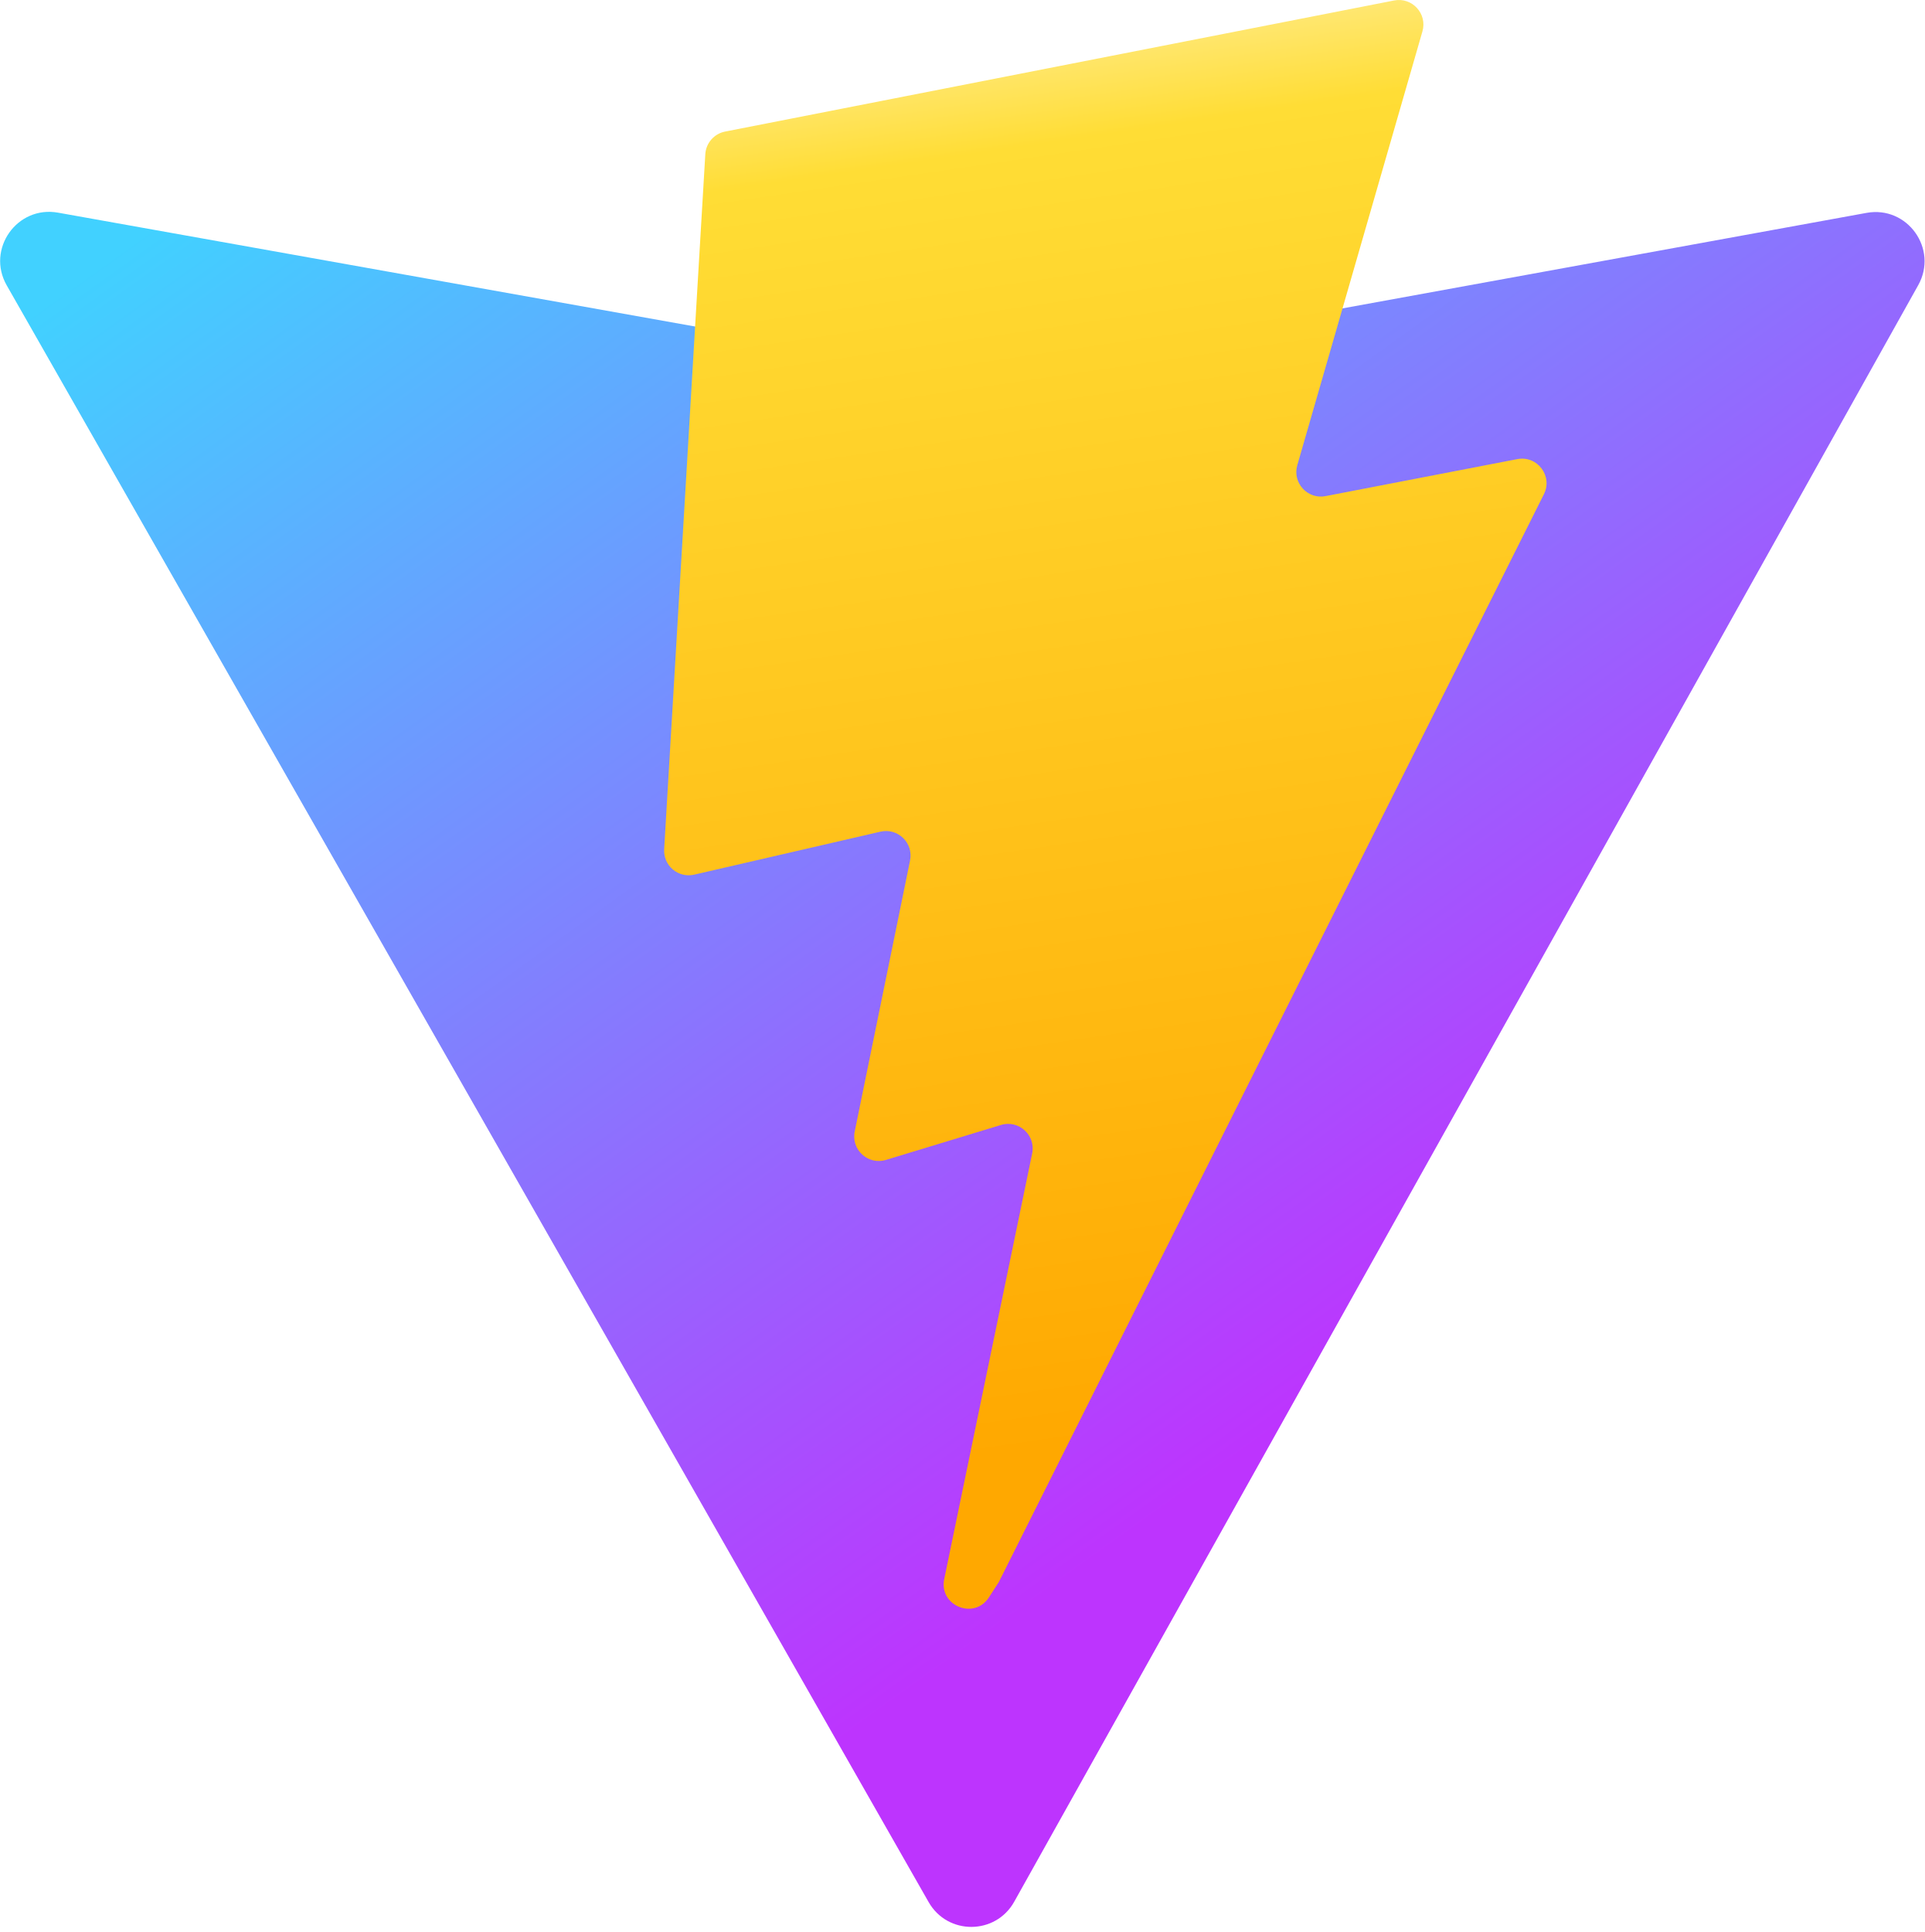
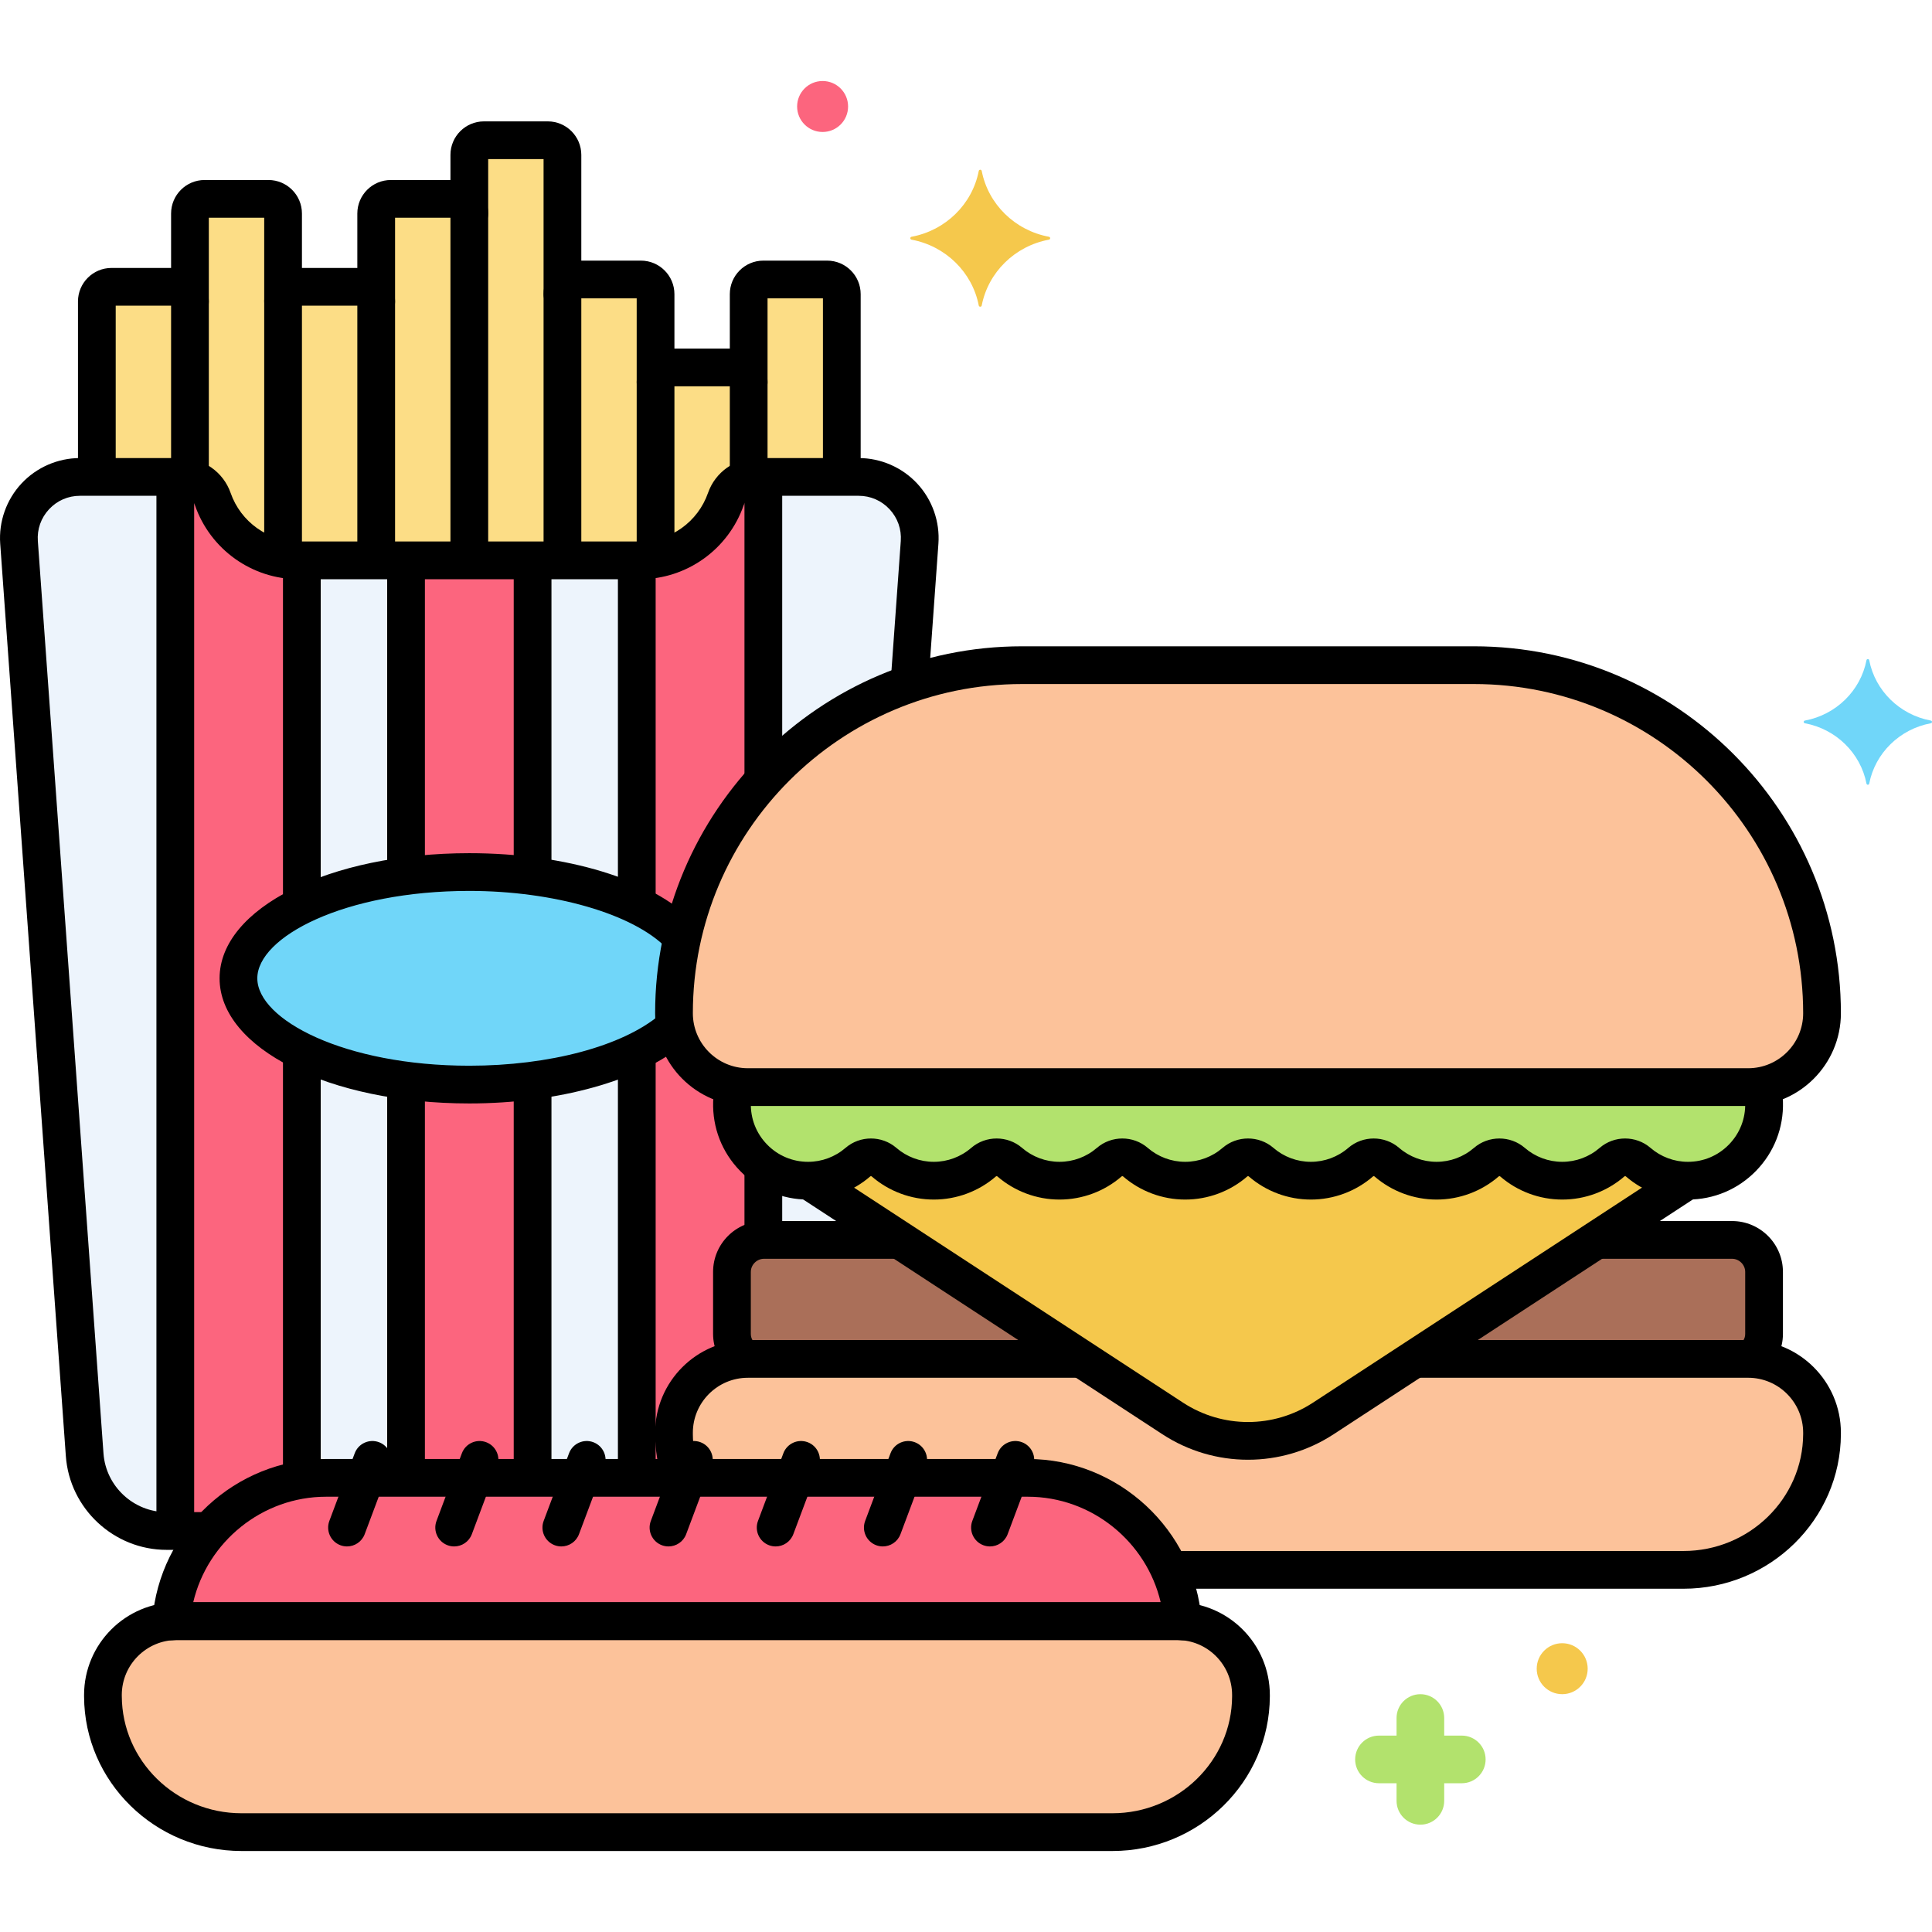
- <svg xmlns="http://www.w3.org/2000/svg" aria-hidden="true" role="img" class="iconify iconify--logos" width="31.88" height="32" preserveAspectRatio="xMidYMid meet" viewBox="0 0 256 257">
-   <defs>
-     <linearGradient id="IconifyId1813088fe1fbc01fb466" x1="-.828%" x2="57.636%" y1="7.652%" y2="78.411%">
-       <stop offset="0%" stop-color="#41D1FF" />
-       <stop offset="100%" stop-color="#BD34FE" />
-     </linearGradient>
-     <linearGradient id="IconifyId1813088fe1fbc01fb467" x1="43.376%" x2="50.316%" y1="2.242%" y2="89.03%">
-       <stop offset="0%" stop-color="#FFEA83" />
-       <stop offset="8.333%" stop-color="#FFDD35" />
-       <stop offset="100%" stop-color="#FFA800" />
-     </linearGradient>
-   </defs>
-   <path fill="url(#IconifyId1813088fe1fbc01fb466)" d="M255.153 37.938L134.897 252.976c-2.483 4.44-8.862 4.466-11.382.048L.875 37.958c-2.746-4.814 1.371-10.646 6.827-9.67l120.385 21.517a6.537 6.537 0 0 0 2.322-.004l117.867-21.483c5.438-.991 9.574 4.796 6.877 9.62Z" />
-   <path fill="url(#IconifyId1813088fe1fbc01fb467)" d="M185.432.063L96.44 17.501a3.268 3.268 0 0 0-2.634 3.014l-5.474 92.456a3.268 3.268 0 0 0 3.997 3.378l24.777-5.718c2.318-.535 4.413 1.507 3.936 3.838l-7.361 36.047c-.495 2.426 1.782 4.5 4.151 3.78l15.304-4.649c2.372-.72 4.652 1.36 4.15 3.788l-11.698 56.621c-.732 3.542 3.979 5.473 5.943 2.437l1.313-2.028l72.516-144.72c1.215-2.423-.88-5.186-3.54-4.672l-25.505 4.922c-2.396.462-4.435-1.77-3.759-4.114l16.646-57.705c.677-2.35-1.37-4.583-3.769-4.113Z" />
+ <svg xmlns="http://www.w3.org/2000/svg" version="1.1" x="0px" y="0px" viewBox="0 0 256 256" style="enable-background:new 0 0 256 256;" xml:space="preserve">
+   <style type="text/css">
+ 	.st0{fill:#F98FA6;}
+ 	.st1{fill:#FC657E;}
+ 	.st2{fill:#DAE6F1;}
+ 	.st3{fill:#5290DB;}
+ 	.st4{fill:#FCDD86;}
+ 	.st5{fill:#F5C84C;}
+ 	.st6{fill:#87D147;}
+ 	.st7{fill:#70D6F9;}
+ 	.st8{fill:#EDF4FC;}
+ 	.st9{fill:#9BE5F9;}
+ 	.st10{fill:#B2E26D;}
+ 	.st11{fill:#F9C1A8;}
+ 	.st12{fill:#414344;}
+ 	.st13{fill:#E1FBFF;}
+ 	.st14{fill:#FFE3EC;}
+ 	.st15{fill:#FCBECF;}
+ 	.st16{fill:#EF4460;}
+ 	.st17{fill:#80C2F9;}
+ 	.st18{fill:#3A70BF;}
+ 	.st19{fill:#FCA265;}
+ 	.st20{fill:#5B5D60;}
+ 	.st21{fill:#818182;}
+ 	.st22{fill:#C7D7E5;}
+ 	.st23{fill:#F9D0B4;}
+ 	.st24{fill:#AA6F59;}
+ 	.st25{fill:#D1856D;}
+ 	.st26{fill:#FCC29A;}
+ 	.st27{fill:#29589F;}
+ 	.st28{fill:#F7B386;}
+ 	.st29{fill:#FC8C48;}
+ 	.st30{fill:#FFF0CC;}
+ 	.st31{fill:#57AF12;}
+ 	.st32{fill:#3CAADC;}
+ 	.st33{fill:#EDB311;}
+ 	.st34{fill:#231F20;}
+ </style>
+   <g id="Layer_1">
+ </g>
+   <g id="Layer_2">
+ </g>
+   <g id="Layer_3">
+ </g>
+   <g id="Layer_4">
+ </g>
+   <g id="Layer_5">
+ </g>
+   <g id="Layer_6">
+ </g>
+   <g id="Layer_7">
+ </g>
+   <g id="Layer_8">
+ </g>
+   <g id="Layer_9">
+ </g>
+   <g id="Layer_10">
+ </g>
+   <g id="Layer_11">
+ </g>
+   <g id="Layer_12">
+ </g>
+   <g id="Layer_13">
+ </g>
+   <g id="Layer_14">
+ </g>
+   <g id="Layer_15">
+ </g>
+   <g id="Layer_16">
+ </g>
+   <g id="Layer_17">
+ </g>
+   <g id="Layer_18">
+ </g>
+   <g id="Layer_19">
+ </g>
+   <g id="Layer_20">
+ </g>
+   <g id="Layer_21">
+ </g>
+   <g id="Layer_22">
+ </g>
+   <g id="Layer_23">
+ </g>
+   <g id="Layer_24">
+ </g>
+   <g id="Layer_25">
+     <g>
+       <g>
+         <g>
+           <path class="st24" d="M119.194,164.295h-17.969c-2.331,0-4.239,1.907-4.239,4.238v8.217c0,1.356,0.657,2.555,1.656,3.333      c0.15-0.007,0.298-0.023,0.451-0.023h44.224L119.194,164.295z" />
+         </g>
+       </g>
+       <g>
+         <g>
+           <path class="st24" d="M229.51,164.295h-17.969l-24.122,15.765h44.224c0.152,0,0.3,0.016,0.451,0.023      c0.999-0.777,1.656-1.976,1.656-3.333v-8.217C233.749,166.202,231.841,164.295,229.51,164.295z" />
+         </g>
+       </g>
+       <g>
+         <g>
+           <path class="st26" d="M195.306,88.138h-59.877c-25.473,0-46.122,20.65-46.122,46.122v0c0,5.404,4.381,9.786,9.786,9.786h132.55      c5.404,0,9.786-4.381,9.786-9.786v0C241.428,108.788,220.778,88.138,195.306,88.138z" />
+         </g>
+       </g>
+       <g>
+         <g>
+           <path class="st10" d="M233.421,143.876c-0.578,0.106-1.171,0.169-1.779,0.169H99.092c-0.608,0-1.202-0.063-1.779-0.169      c-0.185,0.708-0.302,1.442-0.323,2.197c-0.158,5.702,4.418,10.375,10.085,10.375c2.52,0,4.823-0.925,6.591-2.453      c0.992-0.858,2.48-0.858,3.473,0c1.768,1.528,4.071,2.454,6.591,2.454c2.52,0,4.823-0.925,6.591-2.453      c0.992-0.858,2.48-0.858,3.472,0c1.768,1.528,4.071,2.453,6.591,2.453s4.824-0.925,6.591-2.453c0.992-0.858,2.48-0.858,3.472,0      c1.768,1.528,4.071,2.453,6.591,2.453s4.823-0.925,6.591-2.453c0.992-0.858,2.48-0.858,3.473,0      c1.768,1.528,4.071,2.453,6.591,2.453c2.52,0,4.823-0.925,6.591-2.453c0.992-0.858,2.48-0.858,3.473,0      c1.768,1.528,4.071,2.453,6.591,2.453c2.52,0,4.823-0.925,6.591-2.453c0.992-0.858,2.48-0.858,3.472,0      c1.768,1.528,4.071,2.453,6.591,2.453s4.823-0.925,6.591-2.453c0.992-0.858,2.48-0.858,3.473,0      c1.768,1.528,4.071,2.453,6.591,2.453c5.667,0,10.243-4.672,10.085-10.375C233.724,145.318,233.607,144.585,233.421,143.876z" />
+         </g>
+       </g>
+       <g>
+         <g>
+           <path class="st5" d="M217.068,153.995c-0.992-0.858-2.48-0.858-3.473,0c-1.768,1.528-4.071,2.453-6.591,2.453      s-4.824-0.925-6.591-2.453c-0.992-0.858-2.48-0.858-3.472,0c-1.768,1.528-4.071,2.453-6.591,2.453      c-2.521,0-4.824-0.925-6.591-2.453c-0.992-0.858-2.48-0.858-3.473,0c-1.768,1.528-4.071,2.453-6.591,2.453      c-2.52,0-4.824-0.925-6.591-2.453c-0.992-0.858-2.48-0.858-3.473,0c-1.768,1.528-4.071,2.453-6.591,2.453      s-4.824-0.925-6.591-2.453c-0.992-0.858-2.48-0.858-3.472,0c-1.768,1.528-4.071,2.453-6.591,2.453s-4.824-0.925-6.591-2.453      c-0.992-0.858-2.48-0.858-3.472,0c-1.768,1.528-4.071,2.453-6.591,2.453c-2.52,0-4.824-0.925-6.591-2.454      c-0.992-0.858-2.48-0.858-3.473,0c-1.743,1.507-4.007,2.423-6.486,2.449l48.215,31.511c6.059,3.96,13.887,3.96,19.945,0      l48.214-31.511C221.076,156.418,218.811,155.502,217.068,153.995z" />
+         </g>
+       </g>
+       <g>
+         <g>
+           <path class="st26" d="M155.974,214.812H23.424c-5.404,0-9.785,4.381-9.785,9.786v0c0,0.065,0,0.129,0,0.193      c0.041,9.989,8.364,17.975,18.353,17.975h115.415c9.989,0,18.312-7.986,18.353-17.975c0-0.064,0-0.129,0-0.193v0      C165.76,219.193,161.379,214.812,155.974,214.812z" />
+         </g>
+       </g>
+       <g>
+         <g>
+           <path class="st1" d="M136.193,195.823H43.206c-10.798,0-19.706,8.426-20.518,19.025c0.244-0.018,0.488-0.037,0.737-0.037h132.55      c0.249,0,0.493,0.019,0.737,0.037C155.899,204.25,146.991,195.823,136.193,195.823z" />
+         </g>
+       </g>
+       <g>
+         <g>
+           <path class="st26" d="M231.642,180.06h-44.224l-12.079,7.894c-6.059,3.96-13.887,3.96-19.945,0l-12.078-7.894H99.092      c-5.405,0-9.786,4.381-9.786,9.786v0c0,0.064,0,0.129,0,0.193c0.008,2.03,0.374,3.97,1.01,5.784h45.875      c8.333,0,15.523,5.028,18.752,12.191h68.129c9.989,0,18.312-7.986,18.353-17.975c0-0.064,0-0.129,0-0.193v0      C241.428,184.442,237.047,180.06,231.642,180.06z" />
+         </g>
+       </g>
+       <g>
+         <g>
+           <path class="st8" d="M113.777,63.195h-13.411c-1.876,0-3.571,1.167-4.189,2.939c-1.642,4.71-6.131,8.114-11.382,8.114H39.578      c-5.252,0-9.741-3.404-11.382-8.114c-0.618-1.772-2.313-2.939-4.189-2.939h-13.41c-4.7,0-8.412,3.989-8.075,8.677l8.697,120.888      c0.41,5.695,5.149,10.106,10.859,10.106h5.677c3.777-4.307,9.305-7.042,15.451-7.042h47.112      c-0.637-1.814-1.002-3.754-1.01-5.784c0-0.064,0-0.129,0-0.193v0c0-5.252,4.141-9.526,9.335-9.763      c-0.999-0.777-1.656-1.976-1.656-3.333c0-0.152,0-8.766,0-8.217c0-2.331,1.907-4.238,4.239-4.238h13.978l0.179-2.491      l-8.202-5.36c-0.035,0-0.07,0.005-0.105,0.005c-5.667,0-10.242-4.672-10.085-10.375c0.021-0.755,0.138-1.488,0.323-2.197      c-4.554-0.838-8.006-4.82-8.006-9.616v0c0-20.247,13.052-37.434,31.196-43.639l1.349-18.749      C122.189,67.184,118.477,63.195,113.777,63.195z" />
+         </g>
+       </g>
+       <g>
+         <g>
+           <path class="st4" d="M109.603,37.034h-8.461c-1.071,0-1.939,0.868-1.939,1.939v24.386c0.375-0.101,0.763-0.164,1.163-0.164      h11.175V38.973C111.542,37.902,110.674,37.034,109.603,37.034z" />
+         </g>
+       </g>
+       <g>
+         <g>
+           <path class="st4" d="M97.264,48.687h-8.461c-1.071,0-1.939,0.868-1.939,1.939v23.438c4.336-0.759,7.892-3.853,9.313-7.93      c0.486-1.394,1.642-2.403,3.025-2.775V50.626C99.203,49.555,98.335,48.687,97.264,48.687z" />
+         </g>
+       </g>
+       <g>
+         <g>
+           <path class="st4" d="M84.925,37.034h-8.461c-1.071,0-1.939,0.868-1.939,1.939v35.275h10.27c0.706,0,1.396-0.066,2.069-0.184      V38.973C86.864,37.902,85.996,37.034,84.925,37.034z" />
+         </g>
+       </g>
+       <g>
+         <g>
+           <path class="st4" d="M72.586,18.583h-8.461c-1.071,0-1.939,0.868-1.939,1.939v53.726h12.339V20.522      C74.525,19.451,73.657,18.583,72.586,18.583z" />
+         </g>
+       </g>
+       <g>
+         <g>
+           <path class="st4" d="M60.248,26.352h-8.461c-1.071,0-1.939,0.868-1.939,1.939v45.958h12.339V28.291      C62.187,27.22,61.319,26.352,60.248,26.352z" />
+         </g>
+       </g>
+       <g>
+         <g>
+           <path class="st4" d="M47.909,38.005h-8.461c-1.071,0-1.939,0.868-1.939,1.939v34.12c0.673,0.118,1.363,0.184,2.069,0.184h10.27      V39.944C49.848,38.873,48.98,38.005,47.909,38.005z" />
+         </g>
+       </g>
+       <g>
+         <g>
+           <path class="st4" d="M35.57,26.352h-8.461c-1.071,0-1.939,0.868-1.939,1.939v35.068c1.383,0.372,2.539,1.381,3.026,2.775      c1.421,4.077,4.977,7.171,9.313,7.93V28.291C37.509,27.22,36.641,26.352,35.57,26.352z" />
+         </g>
+       </g>
+       <g>
+         <g>
+           <path class="st4" d="M23.231,38.005h-8.461c-1.071,0-1.939,0.868-1.939,1.939v23.251h11.175c0.4,0,0.789,0.063,1.163,0.164      V39.944C25.17,38.873,24.302,38.005,23.231,38.005z" />
+         </g>
+       </g>
+       <g>
+         <g>
+           <path class="st1" d="M98.164,63.785c-0.905,0.511-1.629,1.324-1.986,2.349c-2.969,8.519-11.7,8.094-11.801,8.114v45.697      c2.537,1.231,4.593,2.674,6.038,4.263c1.753-7.877,5.517-14.992,10.731-20.782V63.195      C100.684,63.27,99.637,62.953,98.164,63.785z" />
+         </g>
+       </g>
+       <g>
+         <g>
+           <path class="st1" d="M101.146,164.303v-9.791c-2.589-1.886-4.252-4.968-4.156-8.438c0.021-0.755,0.138-1.488,0.323-2.197      c-3.989-0.734-7.133-3.881-7.851-7.875c-1.347,1.218-3.062,2.334-5.085,3.316v56.505h5.941c-0.637-1.814-1.002-3.754-1.01-5.784      c0-0.064,0-0.129,0-0.193v0c0-5.252,4.141-9.526,9.335-9.763c-0.999-0.777-1.656-1.976-1.656-3.333c0-0.152,0-8.766,0-8.217      C96.986,166.258,98.824,164.347,101.146,164.303z" />
+         </g>
+       </g>
+       <g>
+         <g>
+           <path class="st1" d="M53.802,74.248v41.842c5.354-0.701,11.131-0.739,16.77,0V74.248H53.802z" />
+         </g>
+       </g>
+       <g>
+         <g>
+           <path class="st1" d="M62.187,143.713c-2.909,0-5.719-0.191-8.385-0.54v52.651h16.77v-52.651      C67.906,143.522,65.095,143.713,62.187,143.713z" />
+         </g>
+       </g>
+       <g>
+         <g>
+           <path class="st1" d="M39.996,119.945V74.248c-0.1-0.033-8.795,0.51-11.801-8.114c-1.18-3.384-4.869-2.909-4.969-2.939v139.671      h4.528c3.106-3.542,7.397-6.017,12.242-6.786v-56.762c-5.202-2.524-8.4-5.932-8.4-9.686S34.794,122.469,39.996,119.945z" />
+         </g>
+       </g>
+       <g>
+         <g>
+           <path class="st7" d="M89.307,134.26c0-3.456,0.389-6.82,1.11-10.058c-4.618-5.081-15.517-8.651-28.23-8.651      c-16.894,0-30.59,6.304-30.59,14.081s13.696,14.081,30.59,14.081c11.91,0,22.223-3.135,27.276-7.709      C89.36,135.438,89.307,134.856,89.307,134.26L89.307,134.26z" />
+         </g>
+       </g>
+       <g>
+         <g>
+           <g>
+             <path d="M195.306,85.638h-59.877c-26.811,0-48.622,21.812-48.622,48.622c0,6.774,5.511,12.286,12.285,12.286h132.551       c6.774,0,12.285-5.511,12.285-12.286C243.928,107.45,222.116,85.638,195.306,85.638z M231.643,141.546H99.092       c-4.017,0-7.285-3.269-7.285-7.286c0-24.053,19.568-43.622,43.622-43.622h59.877c24.054,0,43.622,19.569,43.622,43.622       C238.928,138.277,235.659,141.546,231.643,141.546z" />
+           </g>
+         </g>
+       </g>
+       <g>
+         <g>
+           <path d="M236.016,144.006c-0.271-1.354-1.59-2.235-2.941-1.963c-1.354,0.27-2.232,1.586-1.963,2.94      c0.079,0.393,0.123,0.782,0.134,1.159c0.058,2.07-0.704,4.026-2.145,5.507c-1.442,1.482-3.374,2.298-5.441,2.298      c-1.82,0-3.58-0.655-4.956-1.845c-1.922-1.662-4.82-1.662-6.742,0c-1.376,1.189-3.136,1.845-4.956,1.845      s-3.581-0.655-4.957-1.845c-1.92-1.661-4.82-1.661-6.742,0c-1.376,1.189-3.136,1.845-4.956,1.845s-3.58-0.655-4.957-1.846      c-1.922-1.66-4.821-1.659-6.741,0.001c-1.376,1.189-3.137,1.845-4.957,1.845s-3.58-0.655-4.956-1.845      c-1.922-1.662-4.82-1.662-6.742,0c-1.376,1.189-3.136,1.845-4.956,1.845s-3.581-0.655-4.957-1.845      c-1.922-1.662-4.82-1.662-6.742,0c-1.376,1.189-3.136,1.845-4.956,1.845s-3.58-0.655-4.956-1.845      c-1.922-1.662-4.82-1.662-6.742,0c-1.376,1.189-3.137,1.845-4.957,1.845s-3.58-0.655-4.956-1.845      c-1.922-1.662-4.82-1.662-6.742,0c-1.376,1.189-3.136,1.845-4.956,1.845c-2.067,0-3.999-0.816-5.441-2.298      c-1.44-1.481-2.202-3.437-2.145-5.51c0.01-0.38,0.057-0.778,0.139-1.182c0.274-1.354-0.601-2.673-1.954-2.947      c-1.346-0.277-2.672,0.6-2.946,1.954c-0.139,0.687-0.219,1.374-0.236,2.04c-0.095,3.432,1.169,6.675,3.559,9.132      c2.392,2.458,5.597,3.812,9.025,3.812c3.021,0,5.942-1.087,8.226-3.063c0.055-0.046,0.148-0.046,0.203,0      c2.283,1.975,5.205,3.063,8.226,3.063c3.021,0,5.943-1.087,8.227-3.063c0.055-0.046,0.148-0.046,0.203,0      c2.283,1.975,5.205,3.063,8.226,3.063s5.942-1.087,8.226-3.063c0.055-0.046,0.148-0.046,0.203,0      c2.283,1.975,5.205,3.063,8.227,3.063c3.021,0,5.942-1.087,8.226-3.063c0.055-0.046,0.148-0.046,0.203,0      c2.283,1.975,5.205,3.063,8.226,3.063c3.021,0,5.943-1.087,8.227-3.063c0.055-0.047,0.148-0.046,0.203,0      c2.283,1.975,5.205,3.063,8.226,3.063s5.942-1.087,8.225-3.062c0.055-0.048,0.149-0.047,0.204-0.001      c2.283,1.975,5.205,3.063,8.227,3.063c3.021,0,5.942-1.087,8.226-3.063c0.055-0.046,0.15-0.046,0.203,0      c2.283,1.975,5.205,3.063,8.226,3.063c3.429,0,6.634-1.354,9.025-3.812c2.39-2.458,3.653-5.701,3.559-9.131      C236.226,145.348,236.148,144.675,236.016,144.006z" />
+         </g>
+       </g>
+       <g>
+         <g>
+           <path d="M225.273,155.32c-0.756-1.157-2.305-1.479-3.461-0.725l-47.84,31.267c-5.228,3.417-11.982,3.417-17.21,0l-47.826-31.258      c-1.157-0.755-2.705-0.432-3.461,0.725c-0.755,1.156-0.431,2.705,0.725,3.46l47.827,31.258c3.444,2.251,7.392,3.376,11.34,3.376      s7.896-1.125,11.341-3.376l47.841-31.267C225.704,158.025,226.028,156.476,225.273,155.32z" />
+         </g>
+       </g>
+       <g>
+         <g>
+           <path d="M118.833,161.795h-17.608c-3.716,0-6.738,3.023-6.738,6.738v8.218c0,1.865,0.8,3.668,2.195,4.946      c0.479,0.44,1.085,0.657,1.688,0.657c0.677,0,1.352-0.273,1.845-0.811c0.933-1.018,0.863-2.6-0.155-3.532      c-0.214-0.196-0.572-0.62-0.572-1.259v-8.218c0-0.942,0.796-1.738,1.738-1.738h17.608c1.381,0,2.5-1.119,2.5-2.5      S120.214,161.795,118.833,161.795z" />
+         </g>
+       </g>
+       <g>
+         <g>
+           <path d="M229.51,161.795h-17.663c-1.381,0-2.5,1.119-2.5,2.5s1.119,2.5,2.5,2.5h17.663c0.942,0,1.738,0.796,1.738,1.738v8.218      c0,0.673-0.392,1.107-0.625,1.306c-1.051,0.896-1.178,2.474-0.282,3.524c0.495,0.581,1.197,0.879,1.904,0.879      c0.573,0,1.149-0.196,1.62-0.597c1.515-1.29,2.383-3.154,2.383-5.113v-8.218C236.248,164.818,233.226,161.795,229.51,161.795z" />
+         </g>
+       </g>
+       <g>
+         <g>
+           <g>
+             <path d="M155.975,212.312H23.425c-6.774,0-12.286,5.511-12.286,12.286l0.001,0.204c0.046,11.284,9.4,20.465,20.853,20.465       h115.415c11.452,0,20.807-9.181,20.853-20.475v-0.193C168.26,217.823,162.749,212.312,155.975,212.312z M163.26,224.78       c-0.035,8.539-7.146,15.485-15.853,15.485H31.992c-8.706,0-15.817-6.947-15.853-15.513l-0.001-0.155       c0-4.017,3.269-7.286,7.286-7.286h132.55c4.017,0,7.285,3.269,7.285,7.286V224.78z" />
+           </g>
+         </g>
+       </g>
+       <g>
+         <g>
+           <g>
+             <path d="M136.193,193.323H43.206c-11.986,0-22.094,9.371-23.012,21.334c-0.056,0.726,0.227,1.439,0.741,1.955       c0.514,0.515,1.242,0.776,1.972,0.727c0.172-0.013,0.343-0.028,0.518-0.028h132.55c0.175,0,0.346,0.015,0.553,0.03       c0.062,0.004,0.123,0.007,0.185,0.007c0.662,0,1.3-0.263,1.771-0.735c0.514-0.516,0.778-1.23,0.722-1.957       C158.286,202.694,148.179,193.323,136.193,193.323z M25.602,212.312c1.885-8.032,9.148-13.988,17.604-13.988h92.987       c8.456,0,15.719,5.957,17.604,13.988H25.602z" />
+           </g>
+         </g>
+       </g>
+       <g>
+         <g>
+           <path d="M135.418,191.101c-1.29-0.483-2.734,0.17-3.219,1.463l-3.363,8.968c-0.484,1.293,0.17,2.734,1.463,3.219      c0.289,0.108,0.586,0.16,0.878,0.16c1.012,0,1.965-0.619,2.341-1.623l3.363-8.968      C137.365,193.026,136.711,191.585,135.418,191.101z" />
+         </g>
+       </g>
+       <g>
+         <g>
+           <path d="M121.218,191.101c-1.291-0.483-2.734,0.169-3.219,1.463l-3.362,8.968c-0.484,1.292,0.17,2.733,1.463,3.218      c0.289,0.108,0.586,0.16,0.878,0.16c1.012,0,1.965-0.619,2.341-1.623l3.362-8.968      C123.165,193.026,122.511,191.585,121.218,191.101z" />
+         </g>
+       </g>
+       <g>
+         <g>
+           <path d="M107.019,191.101c-1.291-0.483-2.734,0.17-3.219,1.463l-3.363,8.968c-0.484,1.293,0.17,2.734,1.463,3.219      c0.289,0.108,0.586,0.16,0.878,0.16c1.012,0,1.965-0.619,2.341-1.623l3.363-8.968      C108.966,193.026,108.312,191.585,107.019,191.101z" />
+         </g>
+       </g>
+       <g>
+         <g>
+           <path d="M92.819,191.101c-1.291-0.483-2.734,0.17-3.219,1.463l-3.363,8.968c-0.484,1.293,0.17,2.734,1.463,3.219      c0.289,0.108,0.586,0.16,0.878,0.16c1.012,0,1.965-0.619,2.341-1.623l3.363-8.968C94.767,193.026,94.112,191.585,92.819,191.101      z" />
+         </g>
+       </g>
+       <g>
+         <g>
+           <path d="M78.62,191.101c-1.291-0.483-2.734,0.17-3.219,1.463l-3.363,8.968c-0.484,1.293,0.17,2.734,1.463,3.219      c0.289,0.108,0.586,0.16,0.878,0.16c1.012,0,1.965-0.619,2.341-1.623l3.363-8.968C80.567,193.026,79.913,191.585,78.62,191.101z      " />
+         </g>
+       </g>
+       <g>
+         <g>
+           <path d="M64.421,191.101c-1.291-0.483-2.734,0.17-3.219,1.463l-3.363,8.968c-0.484,1.293,0.17,2.734,1.463,3.219      c0.289,0.108,0.586,0.16,0.878,0.16c1.012,0,1.965-0.619,2.341-1.623l3.363-8.968C66.368,193.026,65.714,191.585,64.421,191.101      z" />
+         </g>
+       </g>
+       <g>
+         <g>
+           <path d="M50.221,191.101c-1.29-0.483-2.734,0.169-3.219,1.463l-3.362,8.968c-0.484,1.292,0.17,2.733,1.463,3.218      c0.289,0.108,0.586,0.16,0.878,0.16c1.012,0,1.965-0.619,2.341-1.623l3.362-8.968C52.168,193.026,51.514,191.585,50.221,191.101      z" />
+         </g>
+       </g>
+       <g>
+         <g>
+           <path d="M231.643,177.561h-43.351c-1.381,0-2.5,1.119-2.5,2.5s1.119,2.5,2.5,2.5h43.351c4.017,0,7.285,3.269,7.285,7.286v0.183      c-0.036,8.539-7.147,15.485-15.854,15.485h-67.512c-1.381,0-2.5,1.119-2.5,2.5s1.119,2.5,2.5,2.5h67.512      c11.451,0,20.806-9.18,20.854-20.475v-0.194C243.928,183.072,238.417,177.561,231.643,177.561z" />
+         </g>
+       </g>
+       <g>
+         <g>
+           <path d="M142.792,177.561h-43.7c-6.774,0-12.285,5.511-12.285,12.286v0.204c0.009,2.059,0.341,4.116,0.987,6.114      c0.343,1.058,1.323,1.73,2.378,1.73c0.256,0,0.515-0.039,0.771-0.122c1.314-0.425,2.034-1.835,1.609-3.148      c-0.488-1.507-0.738-3.053-0.745-4.584v-0.193c0-4.017,3.269-7.286,7.285-7.286h43.7c1.381,0,2.5-1.119,2.5-2.5      S144.173,177.561,142.792,177.561z" />
+         </g>
+       </g>
+       <g>
+         <g>
+           <path d="M121.534,64.073c-1.998-2.147-4.825-3.378-7.757-3.378h-13.411c-2.955,0-5.587,1.855-6.549,4.616      c-1.342,3.85-4.968,6.437-9.022,6.437H39.578c-4.055,0-7.68-2.586-9.021-6.438c-0.963-2.76-3.596-4.615-6.55-4.615h-13.41      c-2.932,0-5.759,1.231-7.756,3.377c-1.998,2.146-3.023,5.055-2.813,7.979l8.697,120.888c0.5,6.968,6.365,12.426,13.352,12.426      h4.892c1.381,0,2.5-1.119,2.5-2.5s-1.119-2.5-2.5-2.5h-4.892c-4.377,0-8.051-3.419-8.365-7.785L5.015,71.693      C4.902,70.125,5.43,68.629,6.5,67.479c1.07-1.15,2.525-1.783,4.097-1.783h13.41c0.831,0,1.565,0.507,1.828,1.261      c2.04,5.857,7.563,9.792,13.743,9.792h45.217c6.18,0,11.702-3.935,13.743-9.792c0.264-0.754,0.998-1.261,1.828-1.261h13.411      c1.571,0,3.025,0.633,4.097,1.784c1.069,1.15,1.597,2.646,1.484,4.214l-1.323,18.402c-0.1,1.377,0.937,2.574,2.313,2.673      c1.374,0.094,2.574-0.937,2.673-2.314l1.323-18.402C124.556,69.127,123.531,66.22,121.534,64.073z" />
+         </g>
+       </g>
+       <g>
+         <g>
+           <path d="M109.603,34.534h-8.461c-2.447,0-4.438,1.992-4.438,4.439v23.944c0,1.381,1.119,2.5,2.5,2.5s2.5-1.119,2.5-2.5V39.534      h7.339v23.232c0,1.381,1.119,2.5,2.5,2.5s2.5-1.119,2.5-2.5V38.973C114.042,36.525,112.051,34.534,109.603,34.534z" />
+         </g>
+       </g>
+       <g>
+         <g>
+           <path d="M97.264,46.187h-8.461c-2.447,0-4.438,1.991-4.438,4.439c0,1.381,1.119,2.5,2.5,2.5c1.188,0,2.183-0.829,2.437-1.939      h7.466c0.254,1.11,1.249,1.939,2.437,1.939c1.381,0,2.5-1.119,2.5-2.5C101.703,48.178,99.712,46.187,97.264,46.187z" />
+         </g>
+       </g>
+       <g>
+         <g>
+           <path d="M84.925,34.534h-8.46c-2.448,0-4.439,1.992-4.439,4.439c0,1.381,1.119,2.5,2.5,2.5c1.188,0,2.183-0.829,2.437-1.939      h7.402v34.07c0,1.381,1.119,2.5,2.5,2.5s2.5-1.119,2.5-2.5v-34.63C89.364,36.525,87.373,34.534,84.925,34.534z" />
+         </g>
+       </g>
+       <g>
+         <g>
+           <path d="M72.586,16.083h-8.46c-2.448,0-4.439,1.991-4.439,4.439V73.5c0,1.381,1.119,2.5,2.5,2.5s2.5-1.119,2.5-2.5V21.083h7.339      v52.636c0,1.381,1.119,2.5,2.5,2.5s2.5-1.119,2.5-2.5V20.522C77.025,18.074,75.034,16.083,72.586,16.083z" />
+         </g>
+       </g>
+       <g>
+         <g>
+           <path d="M60.248,23.852h-8.461c-2.448,0-4.439,1.991-4.439,4.439V73.5c0,1.381,1.119,2.5,2.5,2.5s2.5-1.119,2.5-2.5V28.852      h7.402c0.254,1.11,1.249,1.939,2.437,1.939c1.381,0,2.5-1.119,2.5-2.5C64.687,25.843,62.695,23.852,60.248,23.852z" />
+         </g>
+       </g>
+       <g>
+         <g>
+           <path d="M47.909,35.505h-8.461c-2.418,0-4.367,1.893-4.438,4.309c-0.04,1.38,1.047,2.531,2.427,2.571      c1.157,0.015,2.213-0.771,2.495-1.88h7.479c0.254,1.11,1.249,1.939,2.437,1.939c1.381,0,2.5-1.119,2.5-2.5      C52.348,37.496,50.356,35.505,47.909,35.505z" />
+         </g>
+       </g>
+       <g>
+         <g>
+           <path d="M35.57,23.852h-8.461c-2.448,0-4.439,1.991-4.439,4.439v34.631c0,1.381,1.119,2.5,2.5,2.5s2.5-1.119,2.5-2.5v-34.07      h7.339v44.837c0,1.381,1.119,2.5,2.5,2.5s2.5-1.119,2.5-2.5V28.291C40.009,25.843,38.018,23.852,35.57,23.852z" />
+         </g>
+       </g>
+       <g>
+         <g>
+           <path d="M23.231,35.505h-8.461c-2.447,0-4.438,1.991-4.438,4.439v22.431c0,1.381,1.119,2.5,2.5,2.5s2.5-1.119,2.5-2.5v-21.87      h7.401c0.254,1.11,1.249,1.939,2.437,1.939c1.381,0,2.5-1.119,2.5-2.5C27.67,37.496,25.679,35.505,23.231,35.505z" />
+         </g>
+       </g>
+       <g>
+         <g>
+           <path d="M84.377,72.667c-1.381,0-2.5,1.119-2.5,2.5v44.114c0,1.381,1.119,2.5,2.5,2.5s2.5-1.119,2.5-2.5V75.167      C86.877,73.786,85.758,72.667,84.377,72.667z" />
+         </g>
+       </g>
+       <g>
+         <g>
+           <path d="M101.146,61.542c-1.381,0-2.5,1.119-2.5,2.5v38.395c0,1.381,1.119,2.5,2.5,2.5s2.5-1.119,2.5-2.5V64.042      C103.646,62.662,102.527,61.542,101.146,61.542z" />
+         </g>
+       </g>
+       <g>
+         <g>
+           <path d="M101.146,152.938c-1.381,0-2.5,1.119-2.5,2.5v8.103c0,1.381,1.119,2.5,2.5,2.5s2.5-1.119,2.5-2.5v-8.103      C103.646,154.058,102.527,152.938,101.146,152.938z" />
+         </g>
+       </g>
+       <g>
+         <g>
+           <path d="M84.377,137.583c-1.381,0-2.5,1.119-2.5,2.5v55.042c0,1.381,1.119,2.5,2.5,2.5s2.5-1.119,2.5-2.5v-55.042      C86.877,138.703,85.758,137.583,84.377,137.583z" />
+         </g>
+       </g>
+       <g>
+         <g>
+           <path d="M53.802,72.375c-1.381,0-2.5,1.119-2.5,2.5v40.676c0,1.381,1.119,2.5,2.5,2.5s2.5-1.119,2.5-2.5V74.875      C56.302,73.495,55.183,72.375,53.802,72.375z" />
+         </g>
+       </g>
+       <g>
+         <g>
+           <path d="M70.571,72.313c-1.381,0-2.5,1.119-2.5,2.5v40.437c0,1.381,1.119,2.5,2.5,2.5s2.5-1.119,2.5-2.5V74.813      C73.071,73.433,71.952,72.313,70.571,72.313z" />
+         </g>
+       </g>
+       <g>
+         <g>
+           <path d="M53.802,141.667c-1.381,0-2.5,1.119-2.5,2.5v51.083c0,1.381,1.119,2.5,2.5,2.5s2.5-1.119,2.5-2.5v-51.083      C56.302,142.786,55.183,141.667,53.802,141.667z" />
+         </g>
+       </g>
+       <g>
+         <g>
+           <path d="M70.571,141.213c-1.381,0-2.5,1.119-2.5,2.5v51.443c0,1.381,1.119,2.5,2.5,2.5s2.5-1.119,2.5-2.5v-51.443      C73.071,142.332,71.952,141.213,70.571,141.213z" />
+         </g>
+       </g>
+       <g>
+         <g>
+           <path d="M39.996,138c-1.381,0-2.5,1.119-2.5,2.5v55.031c0,1.381,1.119,2.5,2.5,2.5s2.5-1.119,2.5-2.5V140.5      C42.496,139.119,41.377,138,39.996,138z" />
+         </g>
+       </g>
+       <g>
+         <g>
+           <path d="M39.996,72.229c-1.381,0-2.5,1.119-2.5,2.5v44.208c0,1.381,1.119,2.5,2.5,2.5s2.5-1.119,2.5-2.5V74.729      C42.496,73.349,41.377,72.229,39.996,72.229z" />
+         </g>
+       </g>
+       <g>
+         <g>
+           <path d="M23.227,61.125c-1.381,0-2.5,1.119-2.5,2.5v138.938c0,1.381,1.119,2.5,2.5,2.5s2.5-1.119,2.5-2.5V63.625      C25.727,62.244,24.607,61.125,23.227,61.125z" />
+         </g>
+       </g>
+       <g>
+         <g>
+           <path d="M62.187,118.051c11.196,0,21.689,3.034,26.112,7.55c0.968,0.986,2.55,1.003,3.535,0.037      c0.986-0.966,1.003-2.549,0.037-3.536c-5.468-5.583-16.843-9.051-29.685-9.051c-18.555,0-33.09,7.283-33.09,16.581      s14.535,16.581,33.09,16.581c11.73,0,22.627-3.029,28.438-7.906c1.058-0.888,1.195-2.464,0.308-3.522      c-0.887-1.058-2.464-1.194-3.522-0.308c-4.95,4.155-14.616,6.736-25.224,6.736c-16.554,0-28.09-6.104-28.09-11.581      S45.633,118.051,62.187,118.051z" />
+         </g>
+       </g>
+       <g>
+         <g>
+           <path class="st5" d="M138.983,31.371c-4.498-0.838-8.043-4.31-8.898-8.716c-0.043-0.221-0.352-0.221-0.395,0      c-0.855,4.406-4.4,7.879-8.898,8.716c-0.226,0.042-0.226,0.345,0,0.387c4.498,0.838,8.042,4.31,8.898,8.717      c0.043,0.221,0.352,0.221,0.395,0c0.855-4.406,4.4-7.879,8.898-8.717C139.208,31.716,139.208,31.413,138.983,31.371z" />
+         </g>
+       </g>
+       <g>
+         <g>
+           <path class="st7" d="M255.844,95.48c-4.126-0.768-7.379-3.955-8.163-7.997c-0.04-0.203-0.323-0.203-0.362,0      c-0.784,4.043-4.037,7.229-8.163,7.997c-0.207,0.039-0.207,0.316,0,0.355c4.127,0.769,7.379,3.955,8.163,7.997      c0.04,0.203,0.323,0.203,0.362,0c0.784-4.043,4.037-7.229,8.163-7.997C256.052,95.796,256.052,95.519,255.844,95.48z" />
+         </g>
+       </g>
+       <g>
+         <g>
+           <path class="st10" d="M193.694,229.976h-2.329v-2.33c0-1.744-1.413-3.157-3.157-3.157s-3.157,1.413-3.157,3.157v2.33h-2.33      c-1.744,0-3.157,1.413-3.157,3.157s1.413,3.157,3.157,3.157h2.33v2.33c0,1.744,1.413,3.157,3.157,3.157s3.157-1.413,3.157-3.157      v-2.33h2.329c1.744,0,3.157-1.413,3.157-3.157S195.438,229.976,193.694,229.976z" />
+         </g>
+       </g>
+       <g>
+         <g>
+           <path class="st1" d="M108.999,10.734c-1.865,0-3.377,1.512-3.377,3.377s1.512,3.377,3.377,3.377      c1.865,0,3.377-1.512,3.377-3.377S110.864,10.734,108.999,10.734z" />
+         </g>
+       </g>
+       <g>
+         <g>
+           <path class="st5" d="M206.999,217.734c-1.865,0-3.377,1.512-3.377,3.377s1.512,3.377,3.377,3.377      c1.865,0,3.377-1.512,3.377-3.377S208.864,217.734,206.999,217.734z" />
+         </g>
+       </g>
+     </g>
+   </g>
+   <g id="Layer_26">
+ </g>
+   <g id="Layer_27">
+ </g>
+   <g id="Layer_28">
+ </g>
+   <g id="Layer_29">
+ </g>
+   <g id="Layer_30">
+ </g>
+   <g id="Layer_31">
+ </g>
+   <g id="Layer_32">
+ </g>
+   <g id="Layer_33">
+ </g>
+   <g id="Layer_34">
+ </g>
+   <g id="Layer_35">
+ </g>
+   <g id="Layer_36">
+ </g>
+   <g id="Layer_37">
+ </g>
+   <g id="Layer_38">
+ </g>
+   <g id="Layer_39">
+ </g>
+   <g id="Layer_40">
+ </g>
+   <g id="Layer_41">
+ </g>
+   <g id="Layer_42">
+ </g>
+   <g id="Layer_43">
+ </g>
+   <g id="Layer_44">
+ </g>
+   <g id="Layer_45">
+ </g>
+   <g id="Layer_46">
+ </g>
+   <g id="Layer_47">
+ </g>
+   <g id="Layer_48">
+ </g>
+   <g id="Layer_49">
+ </g>
+   <g id="Layer_50">
+ </g>
+   <g id="Layer_51">
+ </g>
+   <g id="Layer_52">
+ </g>
+   <g id="Layer_53">
+ </g>
+   <g id="Layer_54">
+ </g>
+   <g id="Layer_55">
+ </g>
+   <g id="Layer_56">
+ </g>
+   <g id="Layer_57">
+ </g>
+   <g id="Layer_58">
+ </g>
+   <g id="Layer_59">
+ </g>
+   <g id="Layer_60">
+ </g>
+   <g id="Layer_61">
+ </g>
+   <g id="Layer_62">
+ </g>
+   <g id="Layer_63">
+ </g>
+   <g id="Layer_64">
+ </g>
+   <g id="Layer_65">
+ </g>
+   <g id="Layer_66">
+ </g>
+   <g id="Layer_67">
+ </g>
+   <g id="Layer_68">
+ </g>
+   <g id="Layer_69">
+ </g>
+   <g id="Layer_70">
+ </g>
+   <g id="Layer_71">
+ </g>
+   <g id="Layer_72">
+ </g>
+   <g id="Layer_73">
+ </g>
+   <g id="Layer_74">
+ </g>
+   <g id="Layer_75">
+ </g>
+   <g id="Layer_76">
+ </g>
+   <g id="Layer_77">
+ </g>
+   <g id="Layer_78">
+ </g>
+   <g id="Layer_79">
+ </g>
+   <g id="Layer_80">
+ </g>
+   <g id="Layer_81">
+ </g>
+   <g id="Layer_82">
+ </g>
+   <g id="Layer_83">
+ </g>
+   <g id="Layer_84">
+ </g>
+   <g id="Layer_85">
+ </g>
</svg>
